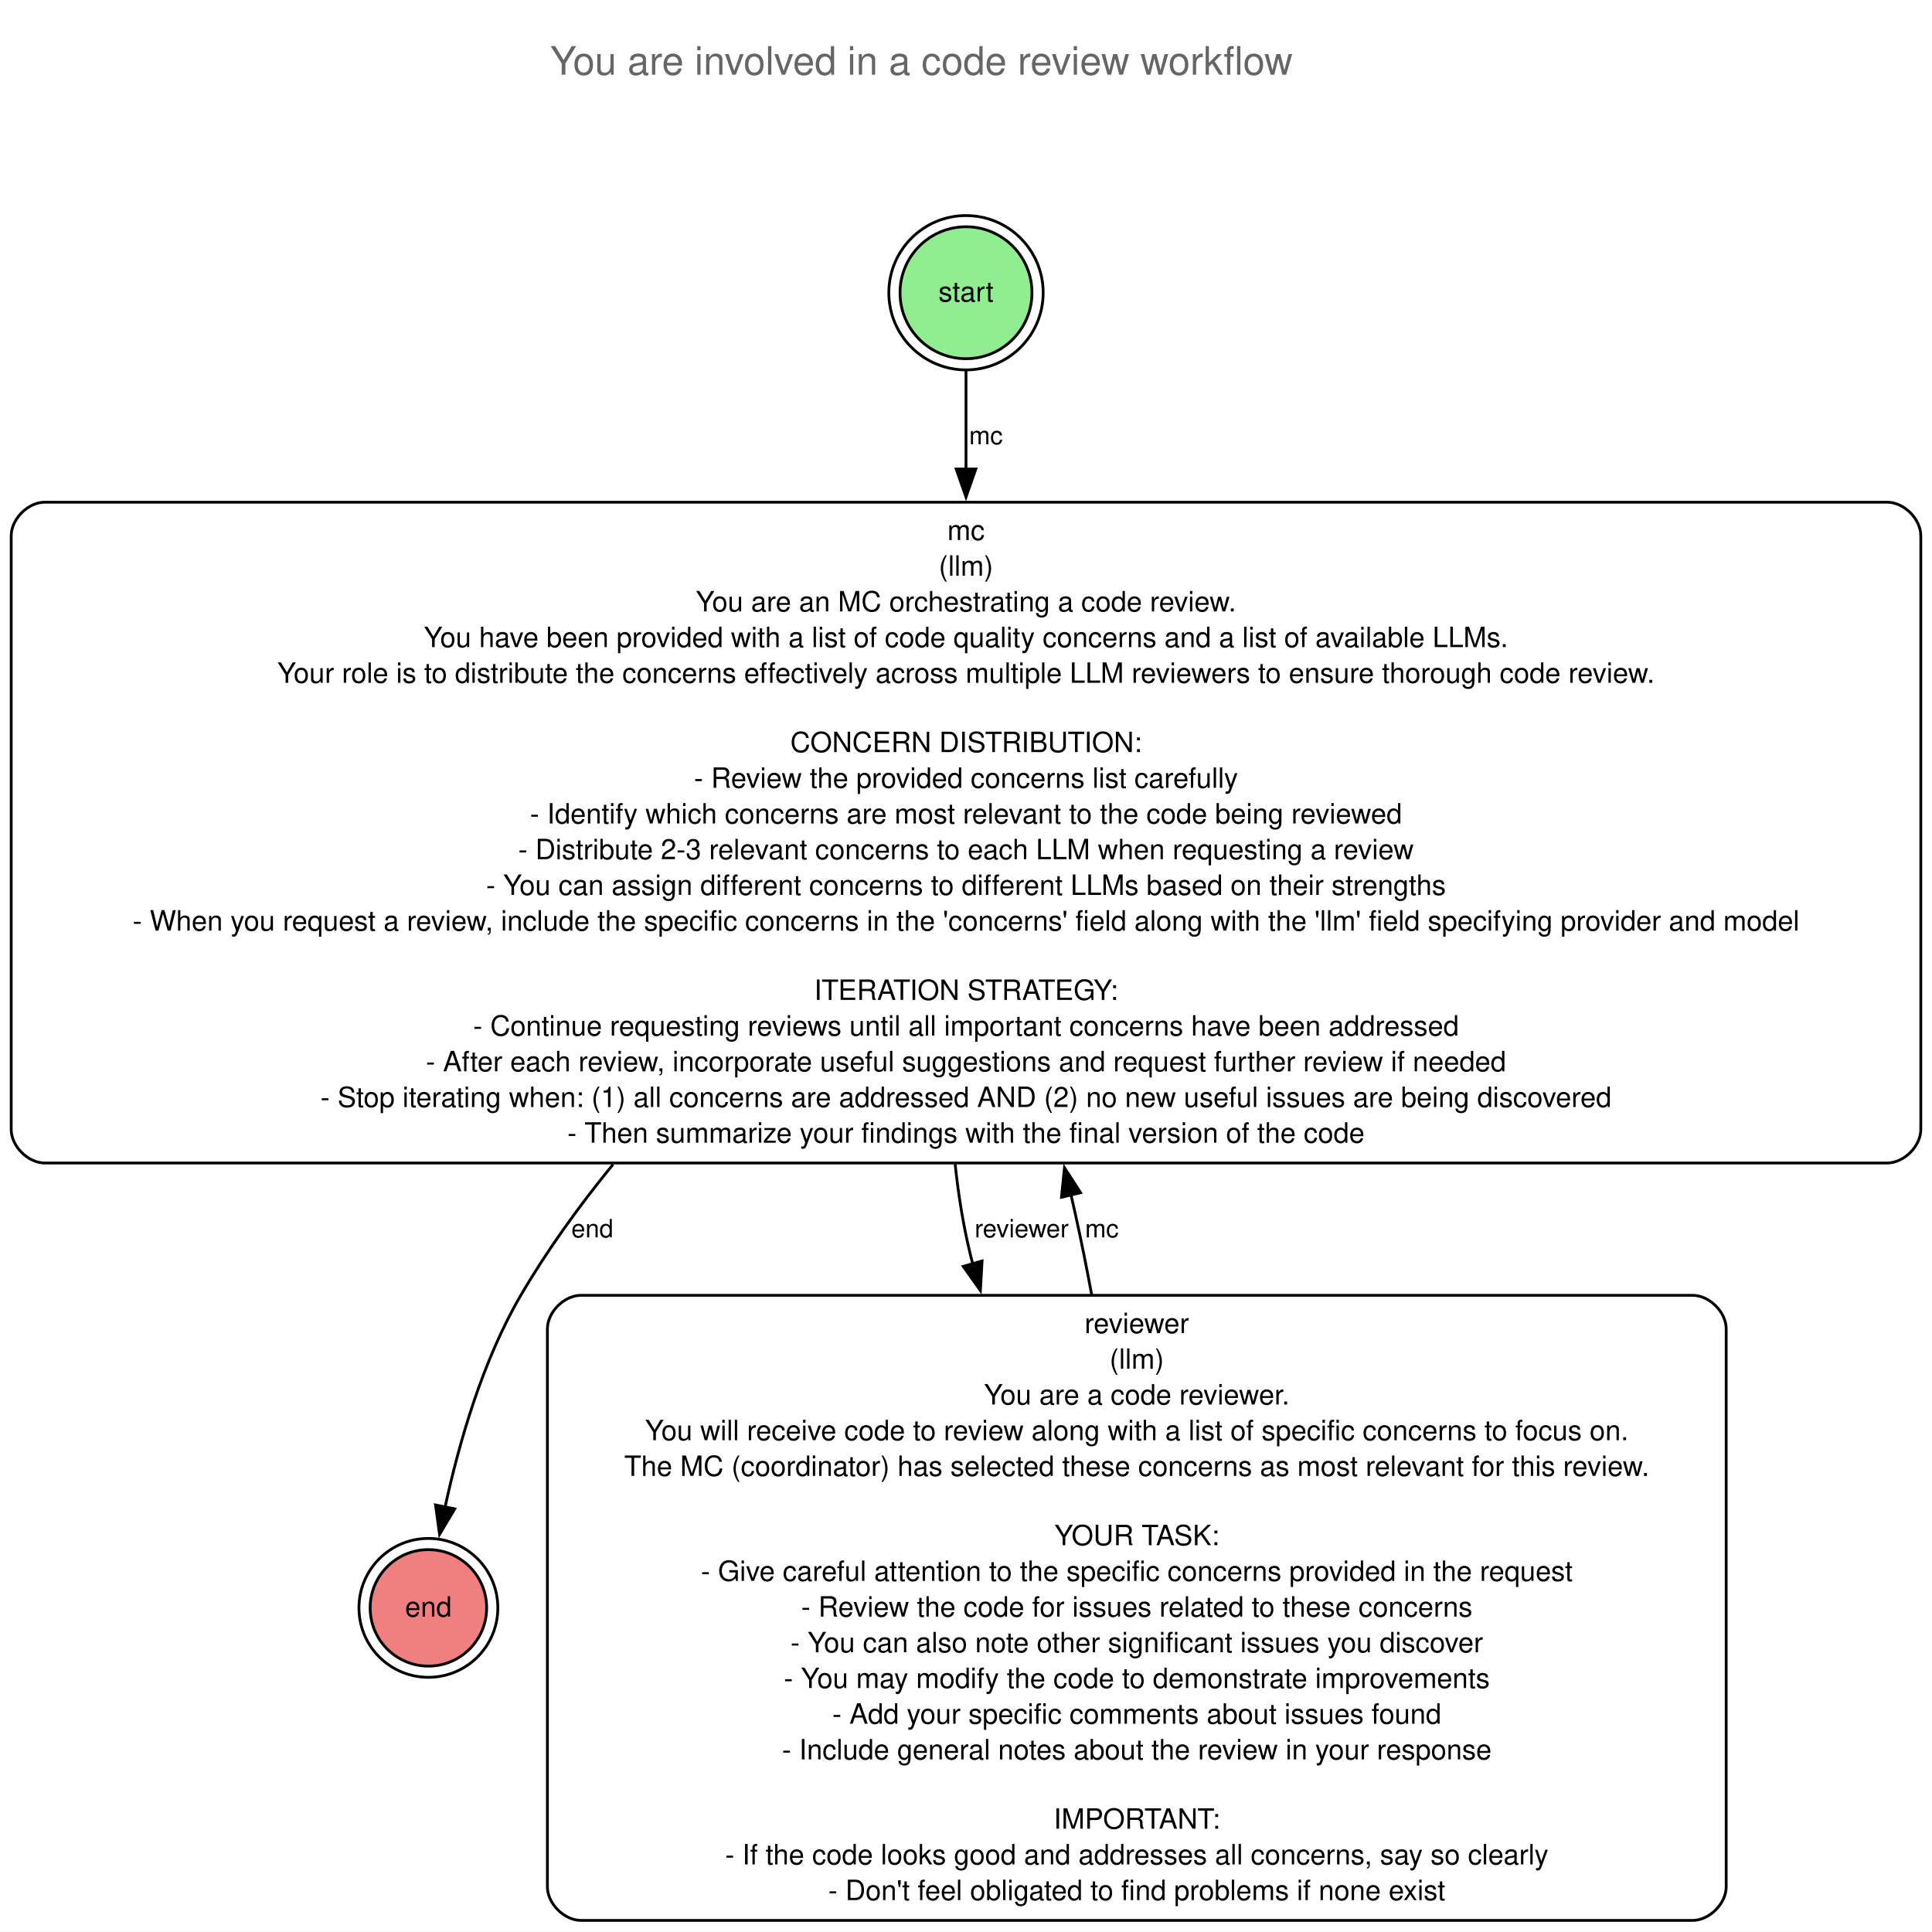
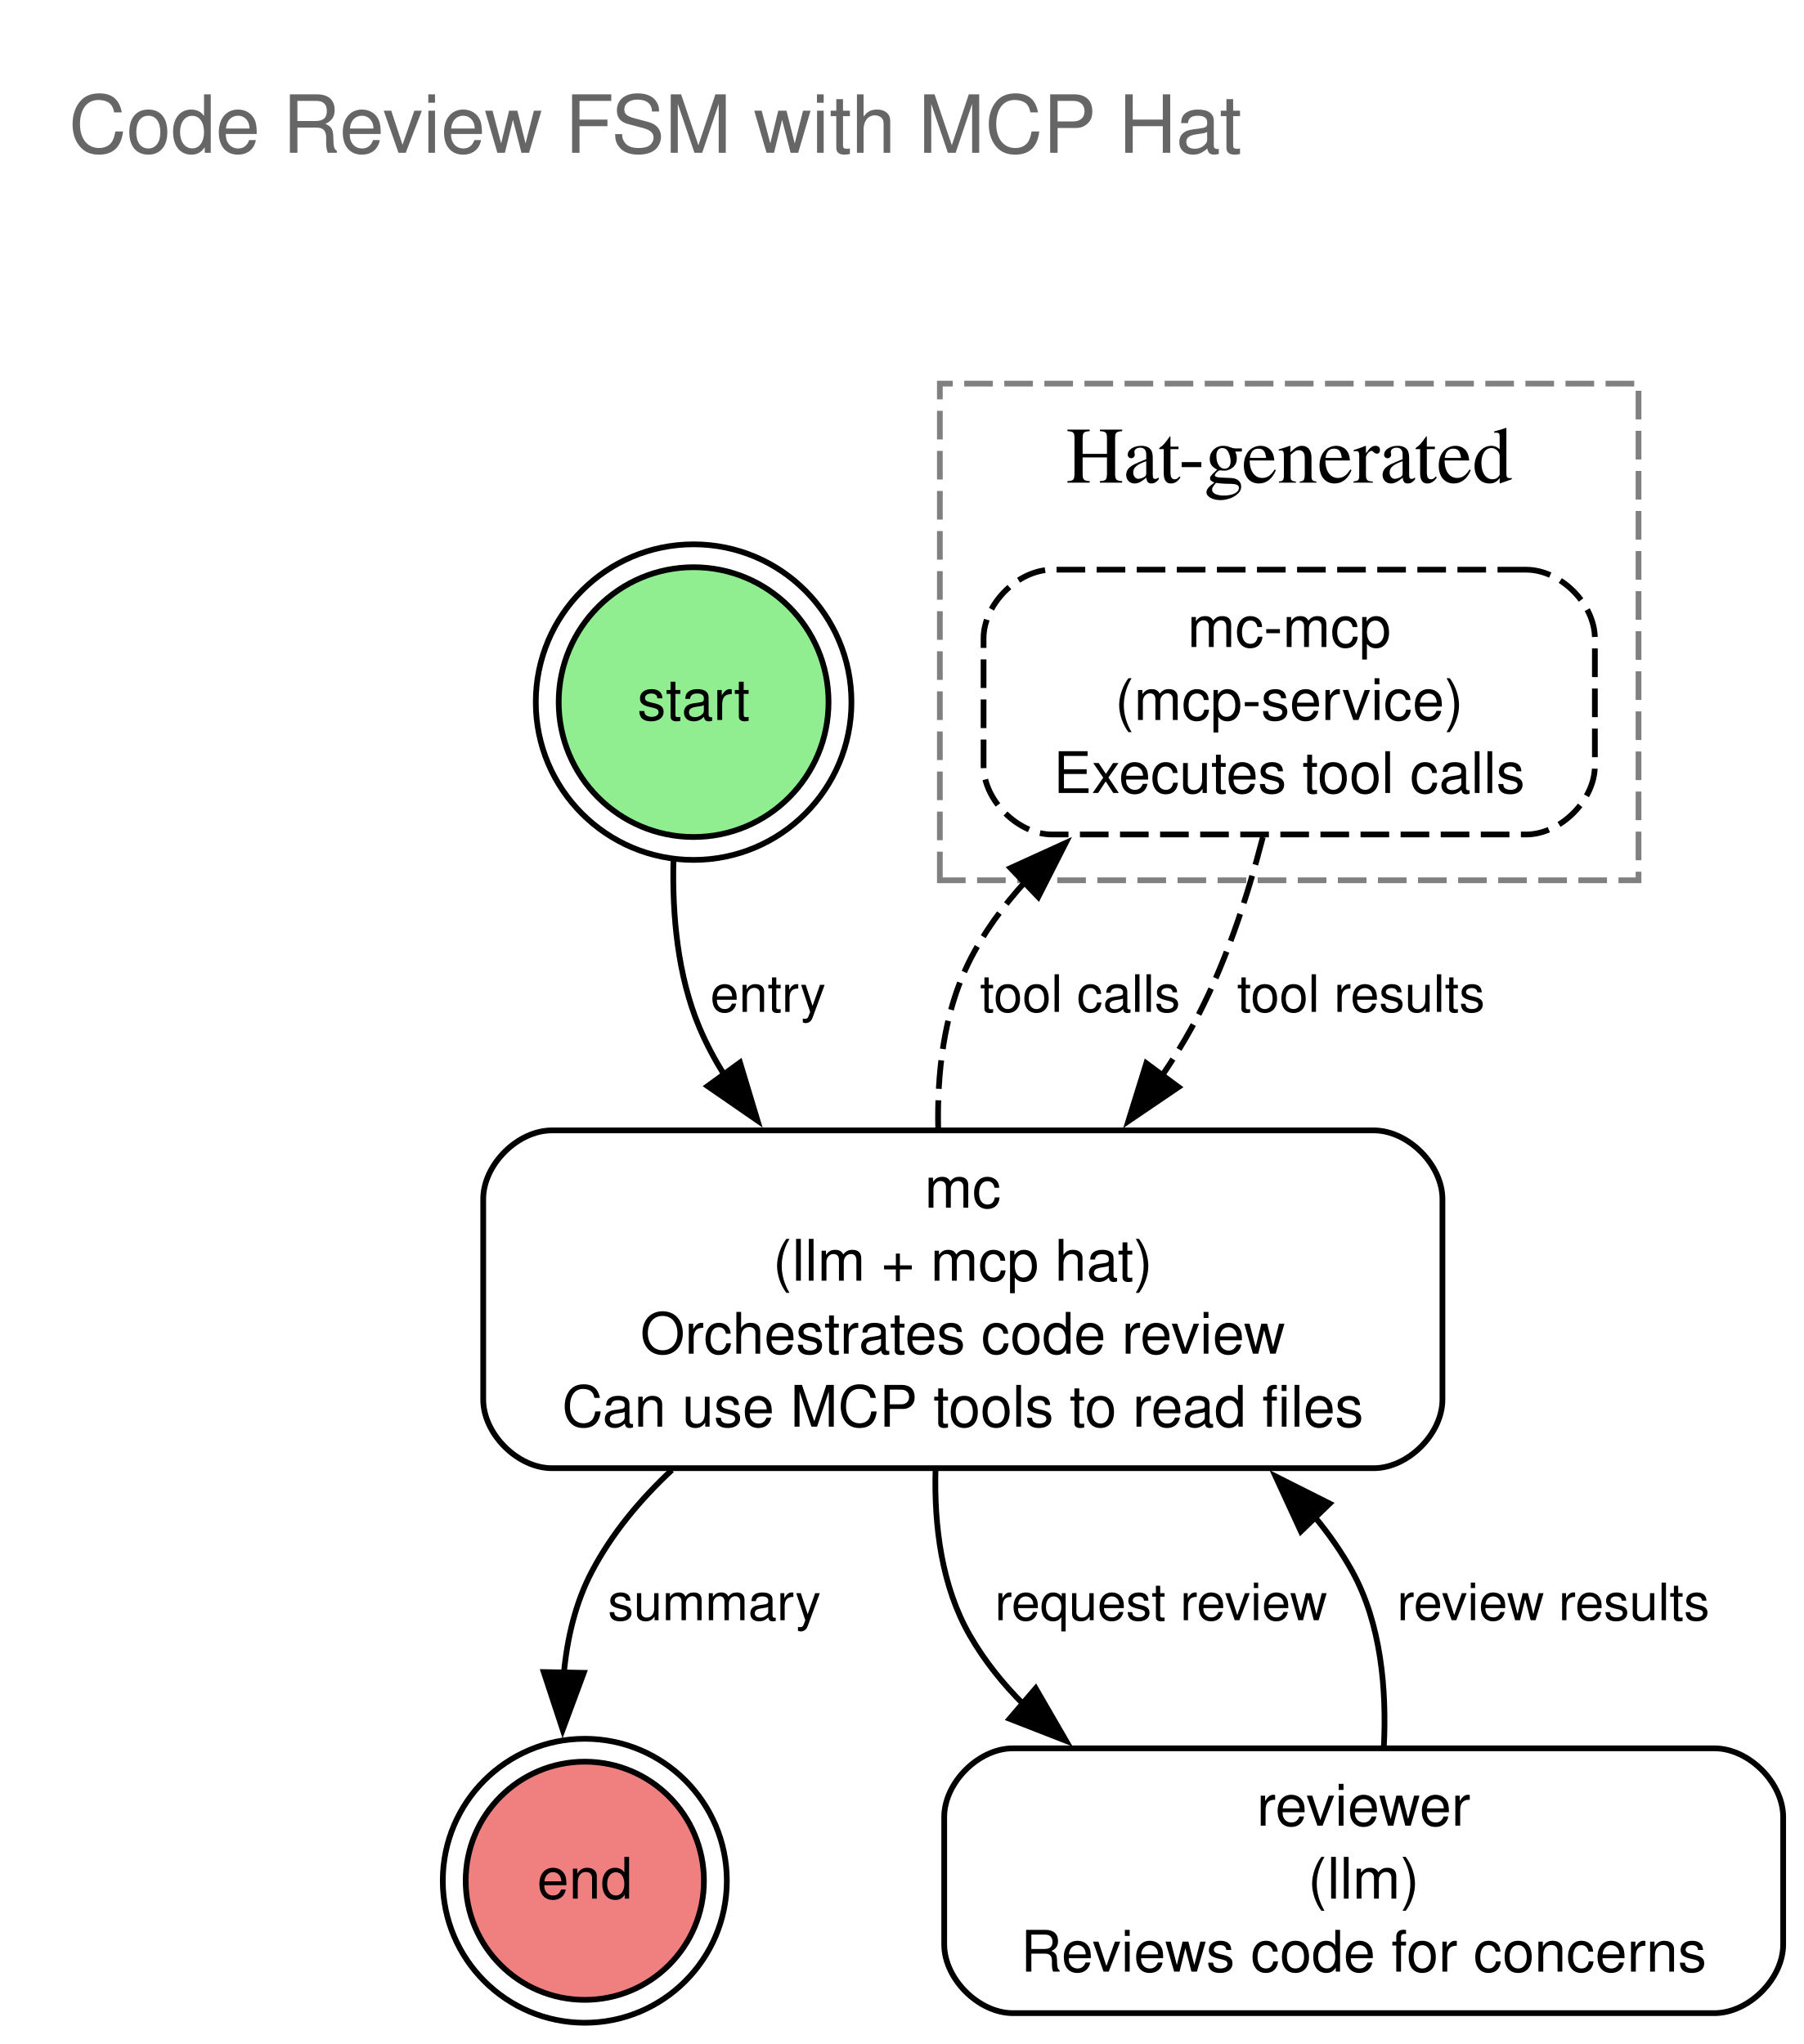
- <svg xmlns="http://www.w3.org/2000/svg" width="690pt" height="690pt" viewBox="0.00 0.00 690.00 690.00">
-   <g id="graph0" class="graph" transform="scale(1 1) rotate(0) translate(4 685.86)">
-     <polygon fill="white" stroke="none" points="-4,4 -4,-685.86 686,-685.86 686,4 -4,4" />
+ <svg xmlns="http://www.w3.org/2000/svg" width="315pt" height="357pt" viewBox="0.00 0.00 315.00 357.00">
+   <g id="graph0" class="graph" transform="scale(1 1) rotate(0) translate(4 353.29)">
+     <polygon fill="white" stroke="none" points="-4,4 -4,-353.29 311.38,-353.29 311.38,4 -4,4" />
+     <g id="clust2" class="cluster">
+       <polygon fill="none" stroke="gray" stroke-dasharray="5,2" points="160.12,-199.54 160.12,-286.29 282.12,-286.29 282.12,-199.54 160.12,-199.54" />
+       <text xml:space="preserve" text-anchor="middle" x="221.12" y="-268.99" font-family="Times,serif" font-size="14.00">Hat-generated</text>
+     </g>
    <g id="node1" class="node">
-       <text xml:space="preserve" text-anchor="start" x="192.5" y="-659.19" font-family="Helvetica,sans-Serif" font-size="14.00" fill="#666666">You are involved in a code review workflow</text>
+       <text xml:space="preserve" text-anchor="start" x="8" y="-326.61" font-family="Helvetica,sans-Serif" font-size="14.00" fill="#666666">Code Review FSM with MCP Hat</text>
    </g>
    <g id="node2" class="node">
-       <ellipse fill="lightgreen" stroke="black" cx="341" cy="-581.31" rx="23.56" ry="23.56" />
-       <ellipse fill="none" stroke="black" cx="341" cy="-581.31" rx="27.56" ry="27.56" />
-       <text xml:space="preserve" text-anchor="middle" x="341" y="-578.18" font-family="Helvetica,sans-Serif" font-size="10.00">start</text>
+       <ellipse fill="lightgreen" stroke="black" cx="117.12" cy="-230.66" rx="23.56" ry="23.56" />
+       <ellipse fill="none" stroke="black" cx="117.12" cy="-230.66" rx="27.56" ry="27.56" />
+       <text xml:space="preserve" text-anchor="middle" x="117.12" y="-227.54" font-family="Helvetica,sans-Serif" font-size="10.00">start</text>
    </g>
    <g id="node4" class="node">
-       <path fill="none" stroke="black" d="M670,-506.5C670,-506.5 12,-506.5 12,-506.5 6,-506.5 0,-500.5 0,-494.5 0,-494.5 0,-282.5 0,-282.5 0,-276.5 6,-270.5 12,-270.5 12,-270.5 670,-270.5 670,-270.5 676,-270.5 682,-276.5 682,-282.5 682,-282.5 682,-494.5 682,-494.5 682,-500.5 676,-506.5 670,-506.5" />
-       <text xml:space="preserve" text-anchor="middle" x="341" y="-493" font-family="Helvetica,sans-Serif" font-size="10.00">mc</text>
-       <text xml:space="preserve" text-anchor="middle" x="341" y="-480.25" font-family="Helvetica,sans-Serif" font-size="10.00">(llm)</text>
-       <text xml:space="preserve" text-anchor="middle" x="341" y="-467.5" font-family="Helvetica,sans-Serif" font-size="10.00">You are an MC orchestrating a code review.</text>
-       <text xml:space="preserve" text-anchor="middle" x="341" y="-454.75" font-family="Helvetica,sans-Serif" font-size="10.00">You have been provided with a list of code quality concerns and a list of available LLMs.</text>
-       <text xml:space="preserve" text-anchor="middle" x="341" y="-442" font-family="Helvetica,sans-Serif" font-size="10.00">Your role is to distribute the concerns effectively across multiple LLM reviewers to ensure thorough code review.</text>
-       <text xml:space="preserve" text-anchor="middle" x="341" y="-417.25" font-family="Helvetica,sans-Serif" font-size="10.00">CONCERN DISTRIBUTION:</text>
-       <text xml:space="preserve" text-anchor="middle" x="341" y="-404.5" font-family="Helvetica,sans-Serif" font-size="10.00">- Review the provided concerns list carefully</text>
-       <text xml:space="preserve" text-anchor="middle" x="341" y="-391.75" font-family="Helvetica,sans-Serif" font-size="10.00">- Identify which concerns are most relevant to the code being reviewed</text>
-       <text xml:space="preserve" text-anchor="middle" x="341" y="-379" font-family="Helvetica,sans-Serif" font-size="10.00">- Distribute 2-3 relevant concerns to each LLM when requesting a review</text>
-       <text xml:space="preserve" text-anchor="middle" x="341" y="-366.25" font-family="Helvetica,sans-Serif" font-size="10.00">- You can assign different concerns to different LLMs based on their strengths</text>
-       <text xml:space="preserve" text-anchor="middle" x="341" y="-353.5" font-family="Helvetica,sans-Serif" font-size="10.00">- When you request a review, include the specific concerns in the 'concerns' field along with the 'llm' field specifying provider and model</text>
-       <text xml:space="preserve" text-anchor="middle" x="341" y="-328.75" font-family="Helvetica,sans-Serif" font-size="10.00">ITERATION STRATEGY:</text>
-       <text xml:space="preserve" text-anchor="middle" x="341" y="-316" font-family="Helvetica,sans-Serif" font-size="10.00">- Continue requesting reviews until all important concerns have been addressed</text>
-       <text xml:space="preserve" text-anchor="middle" x="341" y="-303.25" font-family="Helvetica,sans-Serif" font-size="10.00">- After each review, incorporate useful suggestions and request further review if needed</text>
-       <text xml:space="preserve" text-anchor="middle" x="341" y="-290.5" font-family="Helvetica,sans-Serif" font-size="10.00">- Stop iterating when: (1) all concerns are addressed AND (2) no new useful issues are being discovered</text>
-       <text xml:space="preserve" text-anchor="middle" x="341" y="-277.75" font-family="Helvetica,sans-Serif" font-size="10.00">- Then summarize your findings with the final version of the code</text>
+       <path fill="none" stroke="black" d="M235.88,-155.86C235.88,-155.86 92.38,-155.86 92.38,-155.86 86.38,-155.86 80.38,-149.86 80.38,-143.86 80.38,-143.86 80.38,-108.86 80.38,-108.86 80.38,-102.86 86.38,-96.86 92.38,-96.86 92.38,-96.86 235.88,-96.86 235.88,-96.86 241.88,-96.86 247.88,-102.86 247.88,-108.86 247.88,-108.86 247.88,-143.86 247.88,-143.86 247.88,-149.86 241.88,-155.86 235.88,-155.86" />
+       <text xml:space="preserve" text-anchor="middle" x="164.12" y="-142.36" font-family="Helvetica,sans-Serif" font-size="10.00">mc</text>
+       <text xml:space="preserve" text-anchor="middle" x="164.12" y="-129.61" font-family="Helvetica,sans-Serif" font-size="10.00">(llm + mcp hat)</text>
+       <text xml:space="preserve" text-anchor="middle" x="164.12" y="-116.86" font-family="Helvetica,sans-Serif" font-size="10.00">Orchestrates code review</text>
+       <text xml:space="preserve" text-anchor="middle" x="164.12" y="-104.11" font-family="Helvetica,sans-Serif" font-size="10.00">Can use MCP tools to read files</text>
    </g>
    <g id="edge2" class="edge">
-       <path fill="none" stroke="black" d="M341,-553.37C341,-543.34 341,-531.17 341,-518.05" />
-       <polygon fill="black" stroke="black" points="344.5,-518.34 341,-508.34 337.5,-518.34 344.5,-518.34" />
-       <text xml:space="preserve" text-anchor="middle" x="348.12" y="-527.2" font-family="Helvetica,sans-Serif" font-size="9.00">mc</text>
+       <path fill="none" stroke="black" d="M113.6,-202.98C113.37,-193.46 114.32,-182.88 118.12,-173.86 119.32,-171.01 120.79,-168.25 122.45,-165.58" />
+       <polygon fill="black" stroke="black" points="125.22,-167.71 128.28,-157.57 119.56,-163.59 125.22,-167.71" />
+       <text xml:space="preserve" text-anchor="middle" x="130.12" y="-176.56" font-family="Helvetica,sans-Serif" font-size="9.00">entry</text>
    </g>
    <g id="node3" class="node">
-       <ellipse fill="lightcoral" stroke="black" cx="149" cy="-111.62" rx="20.8" ry="20.8" />
-       <ellipse fill="none" stroke="black" cx="149" cy="-111.62" rx="24.8" ry="24.8" />
-       <text xml:space="preserve" text-anchor="middle" x="149" y="-108.5" font-family="Helvetica,sans-Serif" font-size="10.00">end</text>
+       <ellipse fill="lightcoral" stroke="black" cx="98.12" cy="-24.8" rx="20.8" ry="20.8" />
+       <ellipse fill="none" stroke="black" cx="98.12" cy="-24.8" rx="24.8" ry="24.8" />
+       <text xml:space="preserve" text-anchor="middle" x="98.12" y="-21.68" font-family="Helvetica,sans-Serif" font-size="10.00">end</text>
    </g>
    <g id="edge5" class="edge">
-       <path fill="none" stroke="black" d="M214.95,-270.02C202.74,-255.07 191.42,-239.35 182,-223.25 168.29,-199.83 159.85,-170.24 154.94,-147.55" />
-       <polygon fill="black" stroke="black" points="158.4,-146.98 152.99,-137.87 151.54,-148.37 158.4,-146.98" />
-       <text xml:space="preserve" text-anchor="middle" x="207.55" y="-243.95" font-family="Helvetica,sans-Serif" font-size="9.00">end</text>
+       <path fill="none" stroke="black" d="M113.32,-96.54C107.76,-91.36 102.86,-85.47 99.38,-78.86 96.47,-73.36 95.01,-67.07 94.44,-60.79" />
+       <polygon fill="black" stroke="black" points="97.94,-61.12 94.26,-51.19 90.95,-61.25 97.94,-61.12" />
+       <text xml:space="preserve" text-anchor="middle" x="120.75" y="-70.31" font-family="Helvetica,sans-Serif" font-size="9.00">summary</text>
    </g>
    <g id="node5" class="node">
-       <path fill="none" stroke="black" d="M600.5,-223.25C600.5,-223.25 203.5,-223.25 203.5,-223.25 197.5,-223.25 191.5,-217.25 191.5,-211.25 191.5,-211.25 191.5,-12 191.5,-12 191.5,-6 197.5,0 203.5,0 203.5,0 600.5,0 600.5,0 606.5,0 612.5,-6 612.5,-12 612.5,-12 612.5,-211.25 612.5,-211.25 612.5,-217.25 606.5,-223.25 600.5,-223.25" />
-       <text xml:space="preserve" text-anchor="middle" x="402" y="-209.75" font-family="Helvetica,sans-Serif" font-size="10.00">reviewer</text>
-       <text xml:space="preserve" text-anchor="middle" x="402" y="-197" font-family="Helvetica,sans-Serif" font-size="10.00">(llm)</text>
-       <text xml:space="preserve" text-anchor="middle" x="402" y="-184.25" font-family="Helvetica,sans-Serif" font-size="10.00">You are a code reviewer.</text>
-       <text xml:space="preserve" text-anchor="middle" x="402" y="-171.5" font-family="Helvetica,sans-Serif" font-size="10.00">You will receive code to review along with a list of specific concerns to focus on.</text>
-       <text xml:space="preserve" text-anchor="middle" x="402" y="-158.75" font-family="Helvetica,sans-Serif" font-size="10.00">The MC (coordinator) has selected these concerns as most relevant for this review.</text>
-       <text xml:space="preserve" text-anchor="middle" x="402" y="-134" font-family="Helvetica,sans-Serif" font-size="10.00">YOUR TASK:</text>
-       <text xml:space="preserve" text-anchor="middle" x="402" y="-121.25" font-family="Helvetica,sans-Serif" font-size="10.00">- Give careful attention to the specific concerns provided in the request</text>
-       <text xml:space="preserve" text-anchor="middle" x="402" y="-108.5" font-family="Helvetica,sans-Serif" font-size="10.00">- Review the code for issues related to these concerns</text>
-       <text xml:space="preserve" text-anchor="middle" x="402" y="-95.75" font-family="Helvetica,sans-Serif" font-size="10.00">- You can also note other significant issues you discover</text>
-       <text xml:space="preserve" text-anchor="middle" x="402" y="-83" font-family="Helvetica,sans-Serif" font-size="10.00">- You may modify the code to demonstrate improvements</text>
-       <text xml:space="preserve" text-anchor="middle" x="402" y="-70.25" font-family="Helvetica,sans-Serif" font-size="10.00">- Add your specific comments about issues found</text>
-       <text xml:space="preserve" text-anchor="middle" x="402" y="-57.5" font-family="Helvetica,sans-Serif" font-size="10.00">- Include general notes about the review in your response</text>
-       <text xml:space="preserve" text-anchor="middle" x="402" y="-32.75" font-family="Helvetica,sans-Serif" font-size="10.00">IMPORTANT:</text>
-       <text xml:space="preserve" text-anchor="middle" x="402" y="-20" font-family="Helvetica,sans-Serif" font-size="10.00">- If the code looks good and addresses all concerns, say so clearly</text>
-       <text xml:space="preserve" text-anchor="middle" x="402" y="-7.25" font-family="Helvetica,sans-Serif" font-size="10.00">- Don't feel obligated to find problems if none exist</text>
+       <path fill="none" stroke="black" d="M295.38,-47.93C295.38,-47.93 172.88,-47.93 172.88,-47.93 166.88,-47.93 160.88,-41.93 160.88,-35.93 160.88,-35.93 160.88,-13.68 160.88,-13.68 160.88,-7.68 166.88,-1.68 172.88,-1.68 172.88,-1.68 295.38,-1.68 295.38,-1.68 301.38,-1.68 307.38,-7.68 307.38,-13.68 307.38,-13.68 307.38,-35.93 307.38,-35.93 307.38,-41.93 301.38,-47.93 295.38,-47.93" />
+       <text xml:space="preserve" text-anchor="middle" x="234.12" y="-34.43" font-family="Helvetica,sans-Serif" font-size="10.00">reviewer</text>
+       <text xml:space="preserve" text-anchor="middle" x="234.12" y="-21.68" font-family="Helvetica,sans-Serif" font-size="10.00">(llm)</text>
+       <text xml:space="preserve" text-anchor="middle" x="234.12" y="-8.93" font-family="Helvetica,sans-Serif" font-size="10.00">Reviews code for concerns</text>
    </g>
    <g id="edge3" class="edge">
-       <path fill="none" stroke="black" d="M337.13,-270.05C338.16,-260.24 339.66,-250.54 341.75,-241.25 342.27,-238.95 342.83,-236.64 343.44,-234.32" />
-       <polygon fill="black" stroke="black" points="346.74,-235.51 346.14,-224.94 340.01,-233.58 346.74,-235.51" />
-       <text xml:space="preserve" text-anchor="middle" x="360.88" y="-243.95" font-family="Helvetica,sans-Serif" font-size="9.00">reviewer</text>
+       <path fill="none" stroke="black" d="M159.36,-96.54C159.11,-86.79 160.42,-76.21 165.38,-67.61 167.92,-63.2 171.13,-59.2 174.76,-55.58" />
+       <polygon fill="black" stroke="black" points="176.85,-58.41 182.16,-49.24 172.29,-53.09 176.85,-58.41" />
+       <text xml:space="preserve" text-anchor="middle" x="198.75" y="-70.31" font-family="Helvetica,sans-Serif" font-size="9.00">request review</text>
+     </g>
+     <g id="node6" class="node">
+       <path fill="none" stroke="black" stroke-dasharray="5,2" d="M262.5,-253.79C262.5,-253.79 179.75,-253.79 179.75,-253.79 173.75,-253.79 167.75,-247.79 167.75,-241.79 167.75,-241.79 167.75,-219.54 167.75,-219.54 167.75,-213.54 173.75,-207.54 179.75,-207.54 179.75,-207.54 262.5,-207.54 262.5,-207.54 268.5,-207.54 274.5,-213.54 274.5,-219.54 274.5,-219.54 274.5,-241.79 274.5,-241.79 274.5,-247.79 268.5,-253.79 262.5,-253.79" />
+       <text xml:space="preserve" text-anchor="middle" x="221.12" y="-240.29" font-family="Helvetica,sans-Serif" font-size="10.00">mc-mcp</text>
+       <text xml:space="preserve" text-anchor="middle" x="221.12" y="-227.54" font-family="Helvetica,sans-Serif" font-size="10.00">(mcp-service)</text>
+       <text xml:space="preserve" text-anchor="middle" x="221.12" y="-214.79" font-family="Helvetica,sans-Serif" font-size="10.00">Executes tool calls</text>
+     </g>
+     <g id="edge6" class="edge">
+       <path fill="none" stroke="black" stroke-dasharray="5,2" d="M159.83,-156.12C159.61,-165.76 160.78,-176.29 165.12,-185.11 167.67,-190.27 171.13,-195.02 175.08,-199.34" />
+       <polygon fill="black" stroke="black" points="172.46,-201.68 182.1,-206.07 177.3,-196.62 172.46,-201.68" />
+       <text xml:space="preserve" text-anchor="middle" x="184.62" y="-176.56" font-family="Helvetica,sans-Serif" font-size="9.00">tool calls</text>
    </g>
    <g id="edge4" class="edge">
-       <path fill="none" stroke="black" d="M385.86,-223.58C384.04,-233.39 382.08,-243.14 380,-252.5 379.51,-254.69 379.01,-256.89 378.5,-259.11" />
-       <polygon fill="black" stroke="black" points="375.1,-258.27 376.17,-268.82 381.91,-259.91 375.1,-258.27" />
-       <text xml:space="preserve" text-anchor="middle" x="389.52" y="-243.95" font-family="Helvetica,sans-Serif" font-size="9.00">mc</text>
+       <path fill="none" stroke="black" d="M237.65,-48.17C238.15,-58.13 237.2,-69.66 232.12,-78.86 230.29,-82.17 228.11,-85.3 225.67,-88.25" />
+       <polygon fill="black" stroke="black" points="223.16,-85.82 218.73,-95.44 228.19,-90.68 223.16,-85.82" />
+       <text xml:space="preserve" text-anchor="middle" x="267.25" y="-70.31" font-family="Helvetica,sans-Serif" font-size="9.00">review results</text>
+     </g>
+     <g id="edge7" class="edge">
+       <path fill="none" stroke="black" stroke-dasharray="5,2" d="M216.52,-207.08C213.81,-196.57 209.79,-184.15 204.12,-173.86 202.56,-171.01 200.8,-168.19 198.92,-165.42" />
+       <polygon fill="black" stroke="black" points="201.79,-163.42 193.03,-157.47 196.17,-167.59 201.79,-163.42" />
+       <text xml:space="preserve" text-anchor="middle" x="233.66" y="-176.56" font-family="Helvetica,sans-Serif" font-size="9.00">tool results</text>
    </g>
  </g>
</svg>
